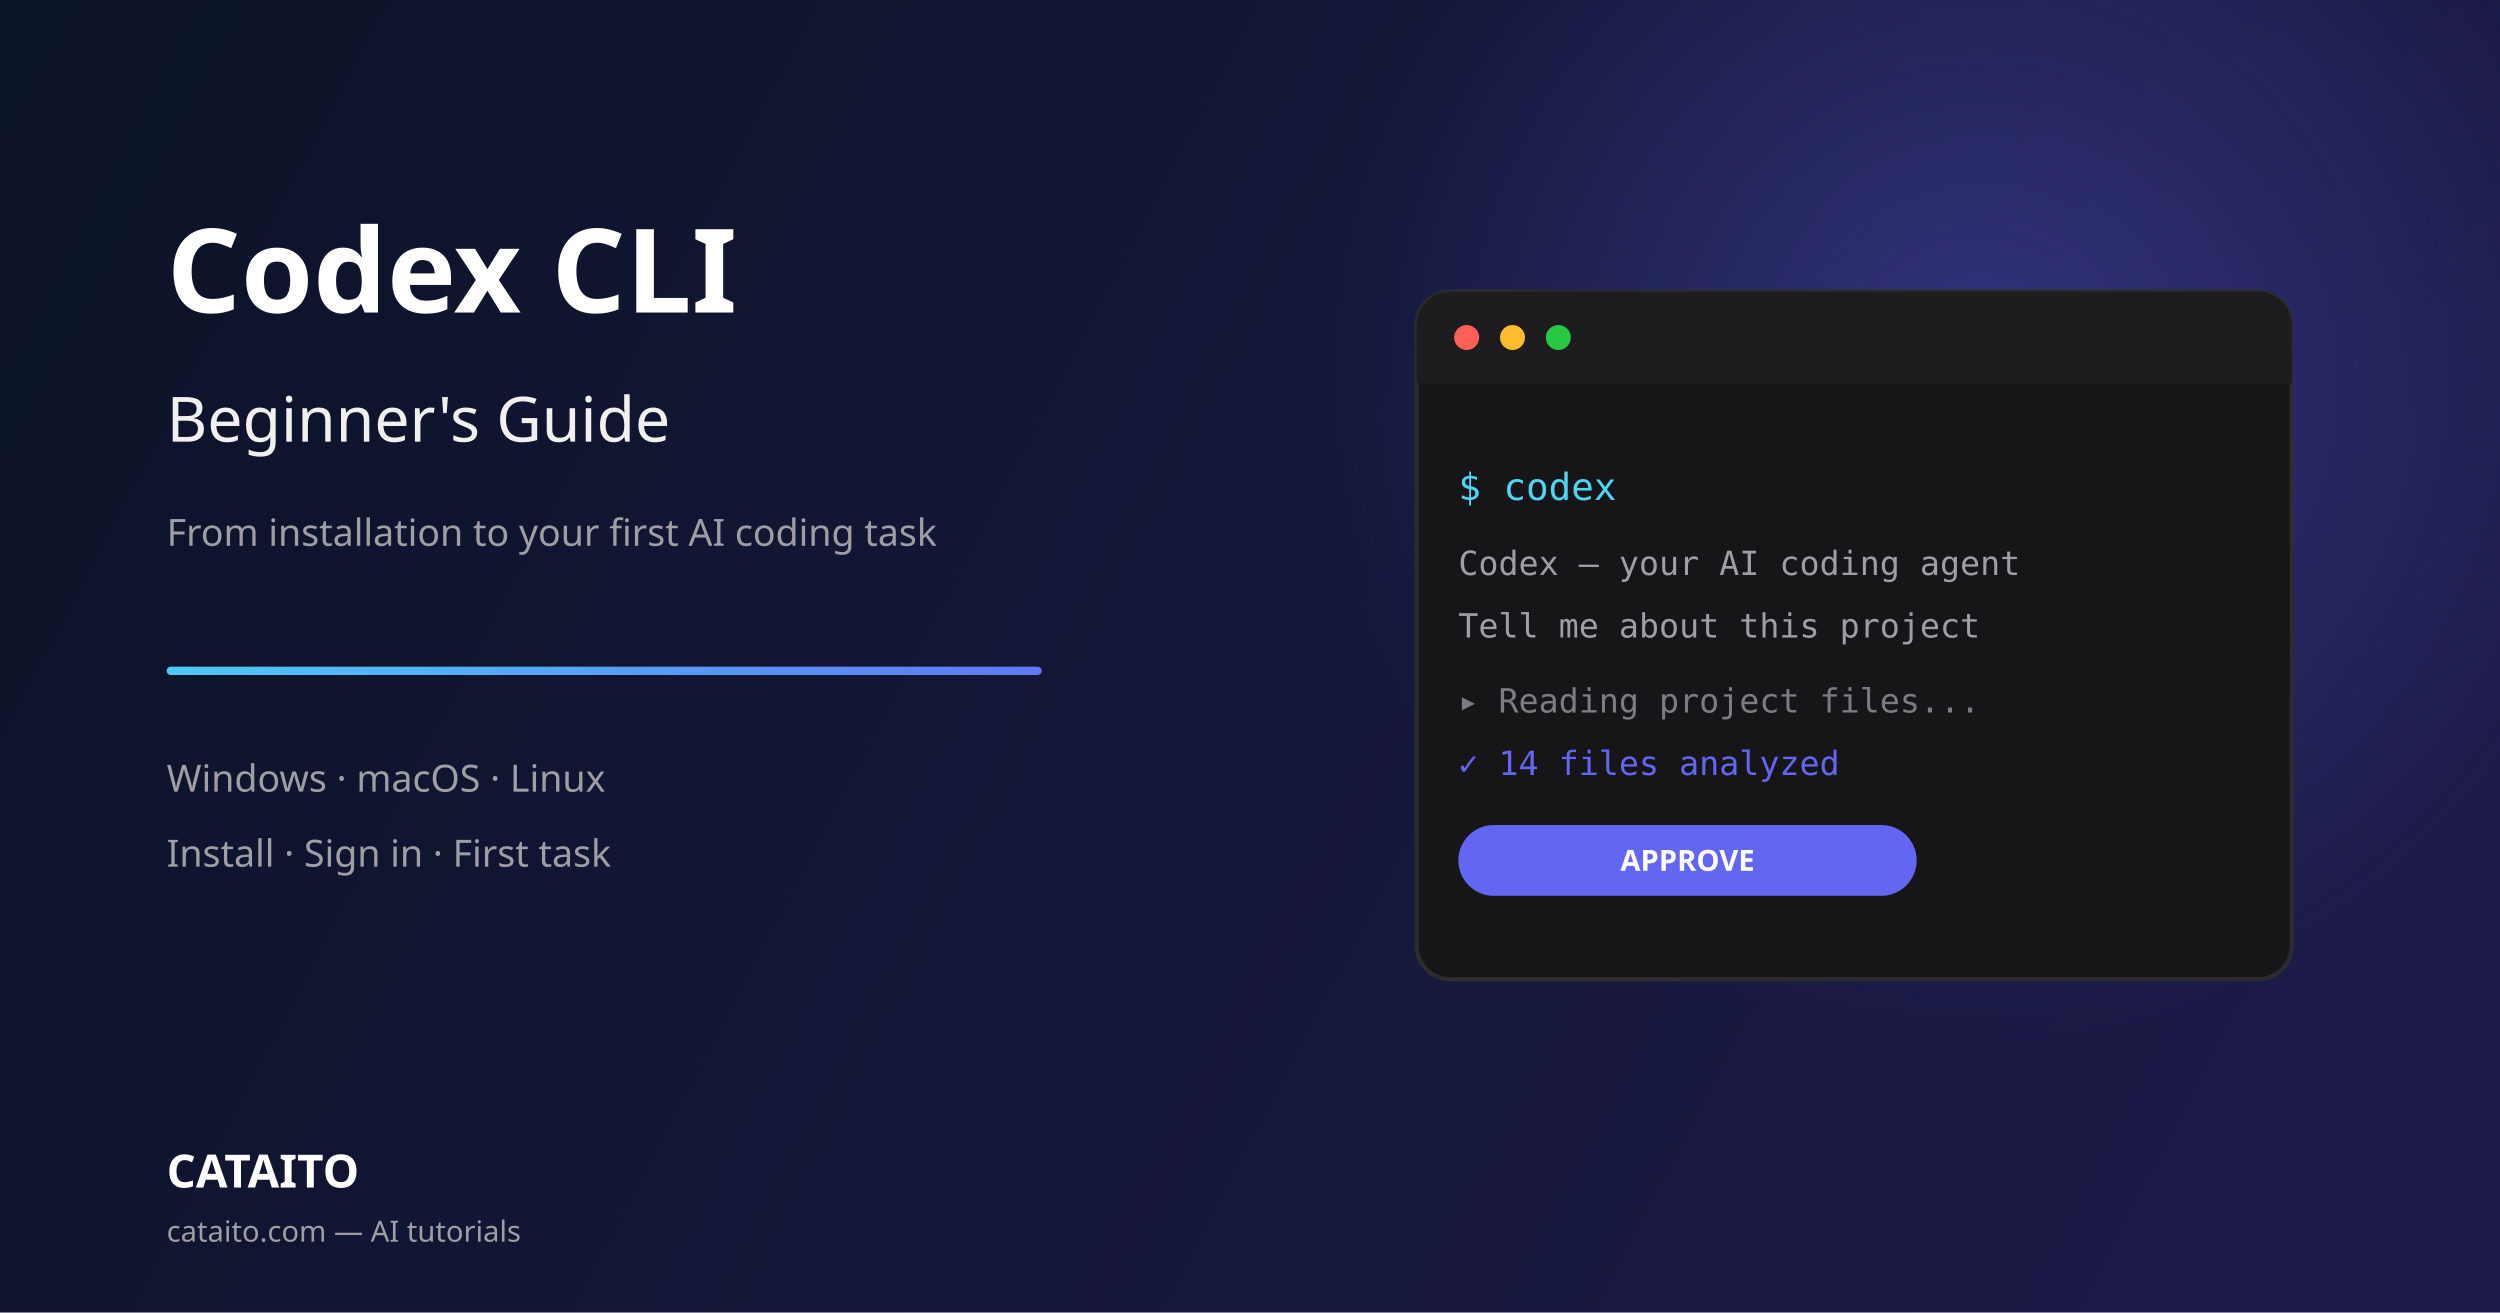
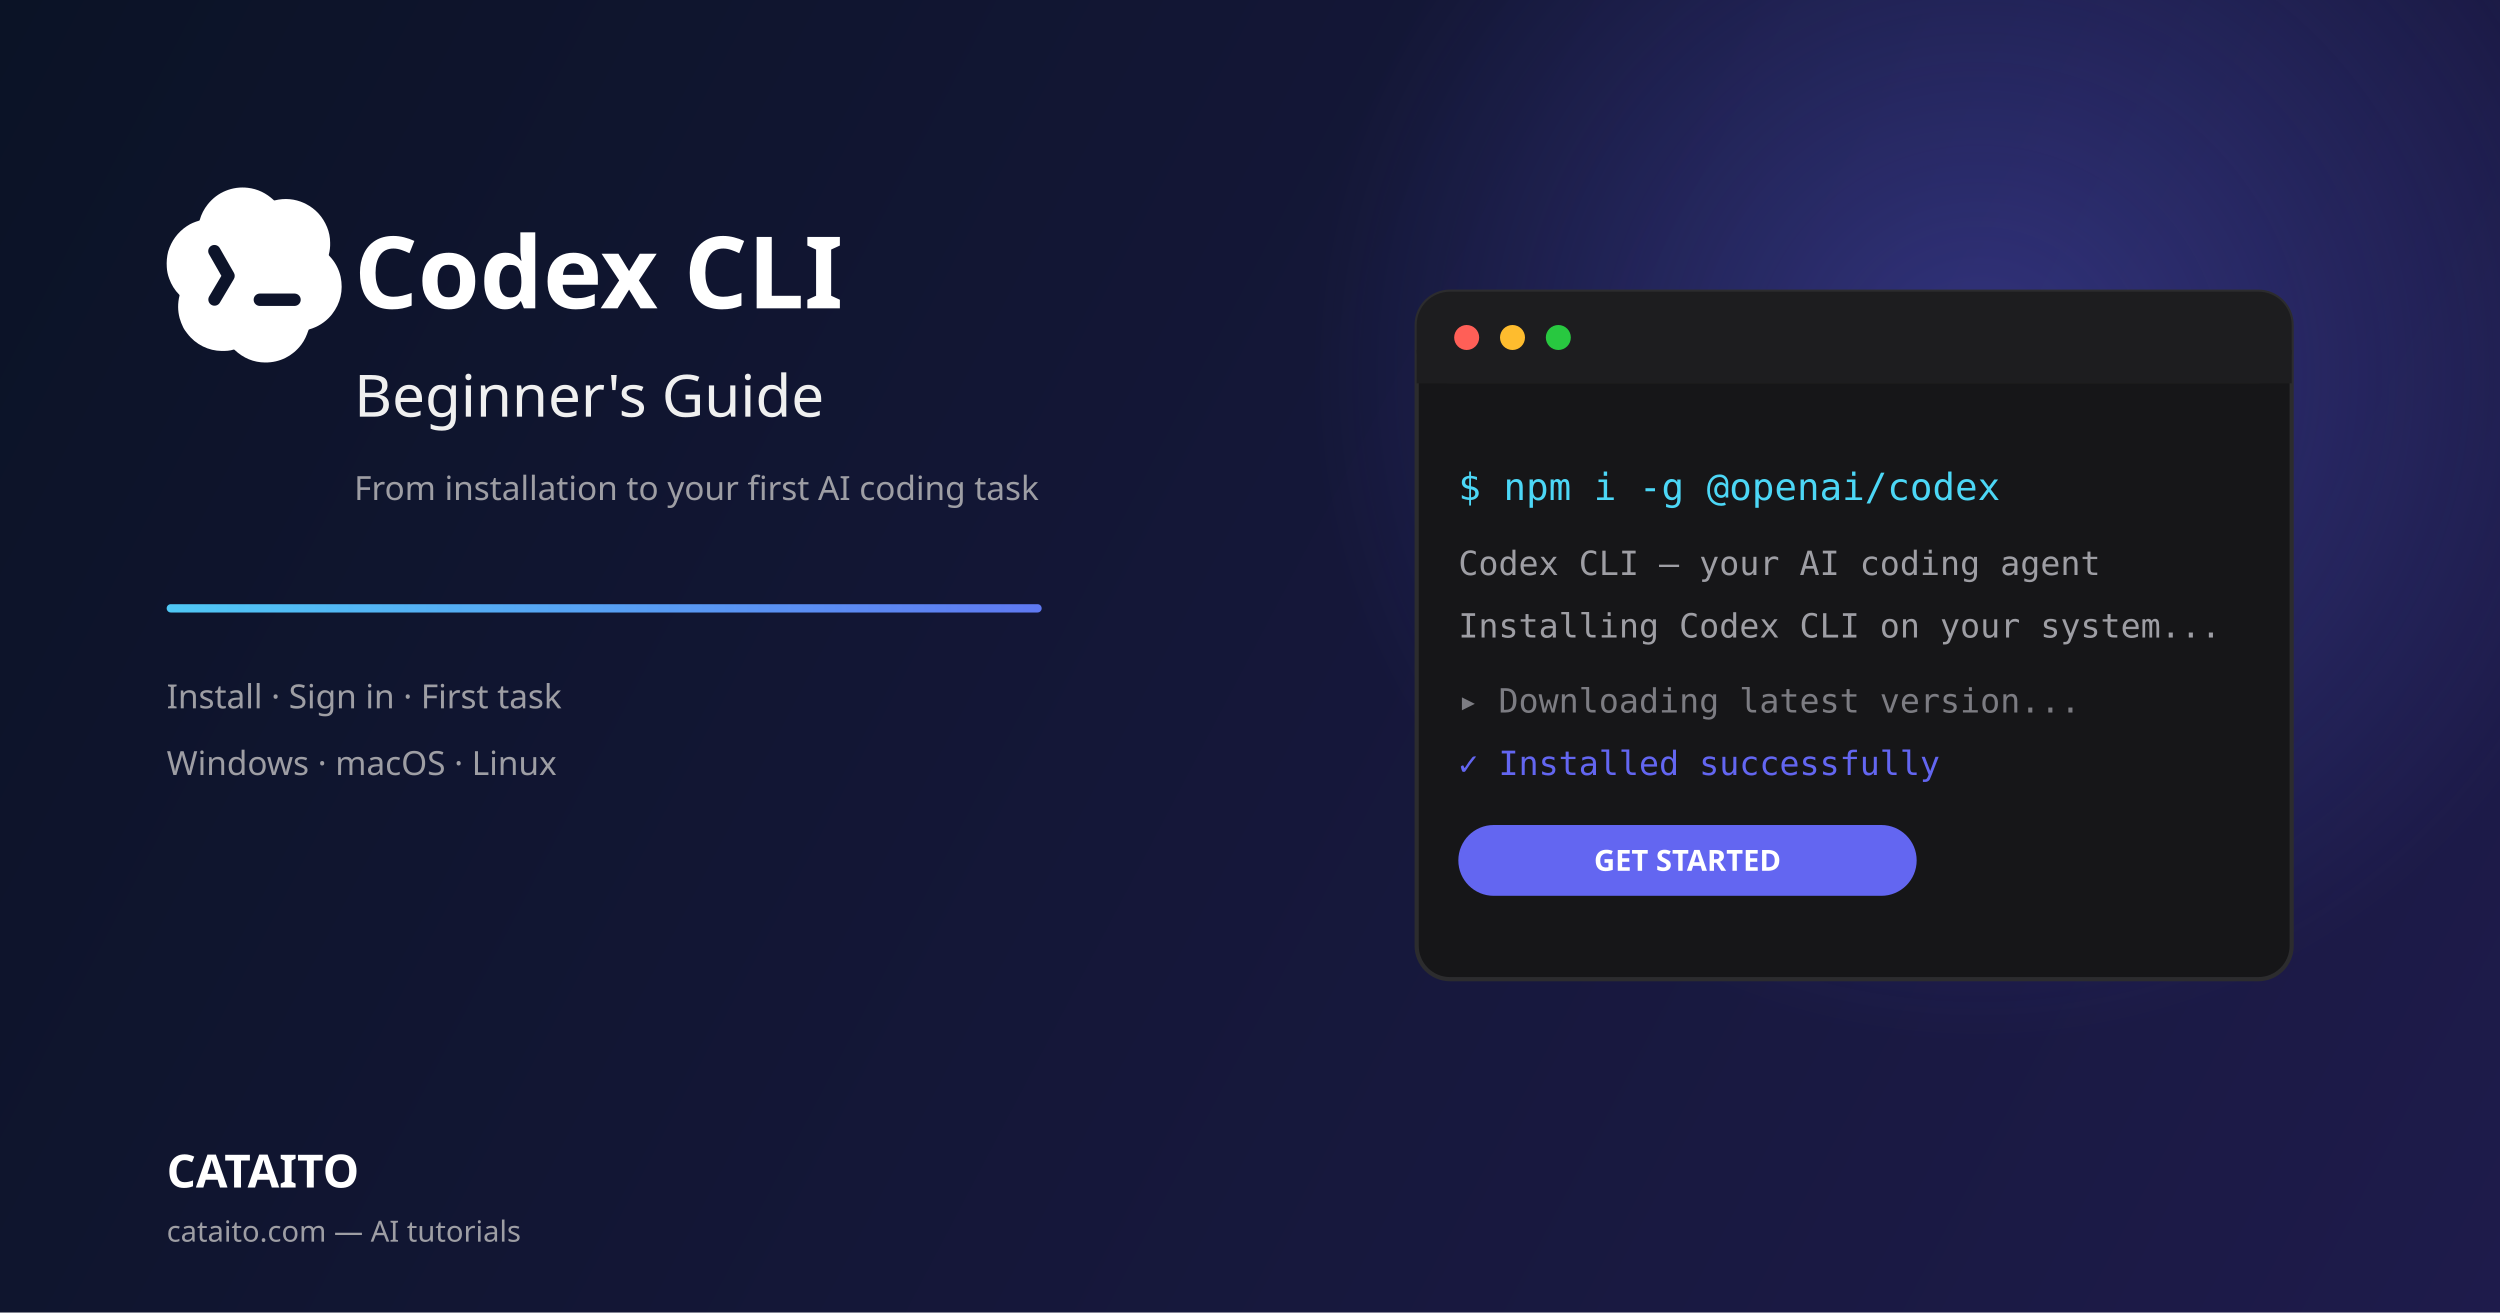
<svg xmlns="http://www.w3.org/2000/svg" width="1200" height="630" viewBox="0 0 1200 630" fill="none">
  <defs>
    <linearGradient id="bg" x1="0" y1="0" x2="1200" y2="630" gradientUnits="userSpaceOnUse">
      <stop offset="0" stop-color="#0B1326" />
      <stop offset="1" stop-color="#1E1B4B" />
    </linearGradient>
    <linearGradient id="accent" x1="0" y1="0" x2="1200" y2="0" gradientUnits="userSpaceOnUse">
      <stop offset="0" stop-color="#4CD7F6" />
      <stop offset="0.5" stop-color="#6366F1" />
      <stop offset="1" stop-color="#A855F7" />
    </linearGradient>
    <radialGradient id="glow" cx="0.5" cy="0.5" r="0.5">
      <stop offset="0" stop-color="#6366F1" stop-opacity="0.35" />
      <stop offset="1" stop-color="#6366F1" stop-opacity="0" />
    </radialGradient>
  </defs>
  <rect width="1200" height="630" fill="url(#bg)" />
  <circle cx="950" cy="180" r="320" fill="url(#glow)" />
  <rect x="680" y="140" width="420" height="330" rx="16" fill="#161618" stroke="#2C2C2E" stroke-width="2" />
  <rect x="680" y="140" width="420" height="44" rx="16" fill="#1D1D1F" />
  <rect x="680" y="168" width="420" height="16" fill="#1D1D1F" />
  <circle cx="704" cy="162" r="6" fill="#FF5F57" />
  <circle cx="726" cy="162" r="6" fill="#FEBC2E" />
  <circle cx="748" cy="162" r="6" fill="#28C840" />
-   <text x="700" y="240" font-family="monospace" font-size="18" fill="#4CD7F6">$ codex</text>
-   <text x="700" y="276" font-family="monospace" font-size="16" fill="#9E9EA4">Codex — your AI coding agent</text>
-   <text x="700" y="306" font-family="monospace" font-size="16" fill="#9E9EA4">Tell me about this project</text>
-   <text x="700" y="342" font-family="monospace" font-size="16" fill="#7C7C82">▸ Reading project files...</text>
-   <text x="700" y="372" font-family="monospace" font-size="16" fill="#6366F1">✓ 14 files analyzed</text>
+   <text x="700" y="240" font-family="monospace" font-size="18" fill="#4CD7F6">$ npm i -g @openai/codex</text>
+   <text x="700" y="276" font-family="monospace" font-size="16" fill="#9E9EA4">Codex CLI — your AI coding agent</text>
+   <text x="700" y="306" font-family="monospace" font-size="16" fill="#9E9EA4">Installing Codex CLI on your system...</text>
+   <text x="700" y="342" font-family="monospace" font-size="16" fill="#7C7C82">▸ Downloading latest version...</text>
+   <text x="700" y="372" font-family="monospace" font-size="16" fill="#6366F1">✓ Installed successfully</text>
  <rect x="700" y="396" width="220" height="34" rx="17" fill="#6366F1" />
-   <text x="810" y="418" font-family="sans-serif" font-size="14" fill="#FFFFFF" text-anchor="middle" font-weight="bold">APPROVE</text>
-   <text x="80" y="150" font-family="sans-serif" font-size="56" font-weight="bold" fill="#FFFFFF">Codex CLI</text>
-   <text x="80" y="212" font-family="sans-serif" font-size="30" fill="#F0F0F0">Beginner's Guide</text>
-   <text x="80" y="262" font-family="sans-serif" font-size="18" fill="#9E9EA4">From installation to your first AI coding task</text>
-   <rect x="80" y="320" width="420" height="4" rx="2" fill="url(#accent)" />
-   <text x="80" y="380" font-family="sans-serif" font-size="18" fill="#9E9EA4">Windows · macOS · Linux</text>
-   <text x="80" y="416" font-family="sans-serif" font-size="18" fill="#9E9EA4">Install · Sign in · First task</text>
+   <text x="810" y="418" font-family="sans-serif" font-size="14" fill="#FFFFFF" text-anchor="middle" font-weight="bold">GET STARTED</text>
+   <g transform="translate(80,90) scale(3.5)" fill="#FFFFFF">
+     <path d="M8.086.457a6.105 6.105 0 013.046-.415c1.333.153 2.521.72 3.564 1.7a.117.117 0 00.107.029c1.408-.346 2.762-.224 4.061.366l.063.03.154.076c1.357.703 2.33 1.77 2.918 3.198.278.679.418 1.388.421 2.126a5.655 5.655 0 01-.18 1.631.167.167 0 00.04.155 5.982 5.982 0 011.578 2.891c.385 1.901-.01 3.615-1.183 5.14l-.182.22a6.063 6.063 0 01-2.934 1.851.162.162 0 00-.108.102c-.255.736-.511 1.364-.987 1.992-1.199 1.582-2.962 2.462-4.948 2.451-1.583-.008-2.986-.587-4.21-1.736a.145.145 0 00-.14-.032c-.518.167-1.04.191-1.604.185a5.924 5.924 0 01-2.595-.622 6.058 6.058 0 01-2.146-1.781c-.203-.269-.404-.522-.551-.821a7.74 7.74 0 01-.495-1.283 6.11 6.11 0 01-.017-3.064.166.166 0 00.008-.074.115.115 0 00-.037-.064 5.958 5.958 0 01-1.38-2.202 5.196 5.196 0 01-.333-1.589 6.915 6.915 0 01.188-2.132c.45-1.484 1.309-2.648 2.577-3.493.282-.188.55-.334.802-.438.286-.12.573-.22.861-.304a.129.129 0 00.087-.087A6.016 6.016 0 015.635 2.31C6.315 1.464 7.132.846 8.086.457zm-.804 7.85a.848.848 0 00-1.473.842l1.694 2.965-1.688 2.848a.849.849 0 001.46.864l1.94-3.272a.849.849 0 00.007-.854l-1.94-3.393zm5.446 6.24a.849.849 0 000 1.695h4.848a.849.849 0 000-1.696h-4.848z" />
+   </g>
+   <text x="170" y="148" font-family="sans-serif" font-size="48" font-weight="bold" fill="#FFFFFF">Codex CLI</text>
+   <text x="170" y="200" font-family="sans-serif" font-size="28" fill="#F0F0F0">Beginner's Guide</text>
+   <text x="170" y="240" font-family="sans-serif" font-size="16" fill="#9E9EA4">From installation to your first AI coding task</text>
+   <rect x="80" y="290" width="420" height="4" rx="2" fill="url(#accent)" />
+   <text x="80" y="340" font-family="sans-serif" font-size="16" fill="#9E9EA4">Install · Sign in · First task</text>
+   <text x="80" y="372" font-family="sans-serif" font-size="16" fill="#9E9EA4">Windows · macOS · Linux</text>
  <text x="80" y="570" font-family="sans-serif" font-size="22" font-weight="bold" fill="#FFFFFF">CATAITO</text>
  <text x="80" y="596" font-family="sans-serif" font-size="14" fill="#9E9EA4">cataito.com — AI tutorials</text>
</svg>
